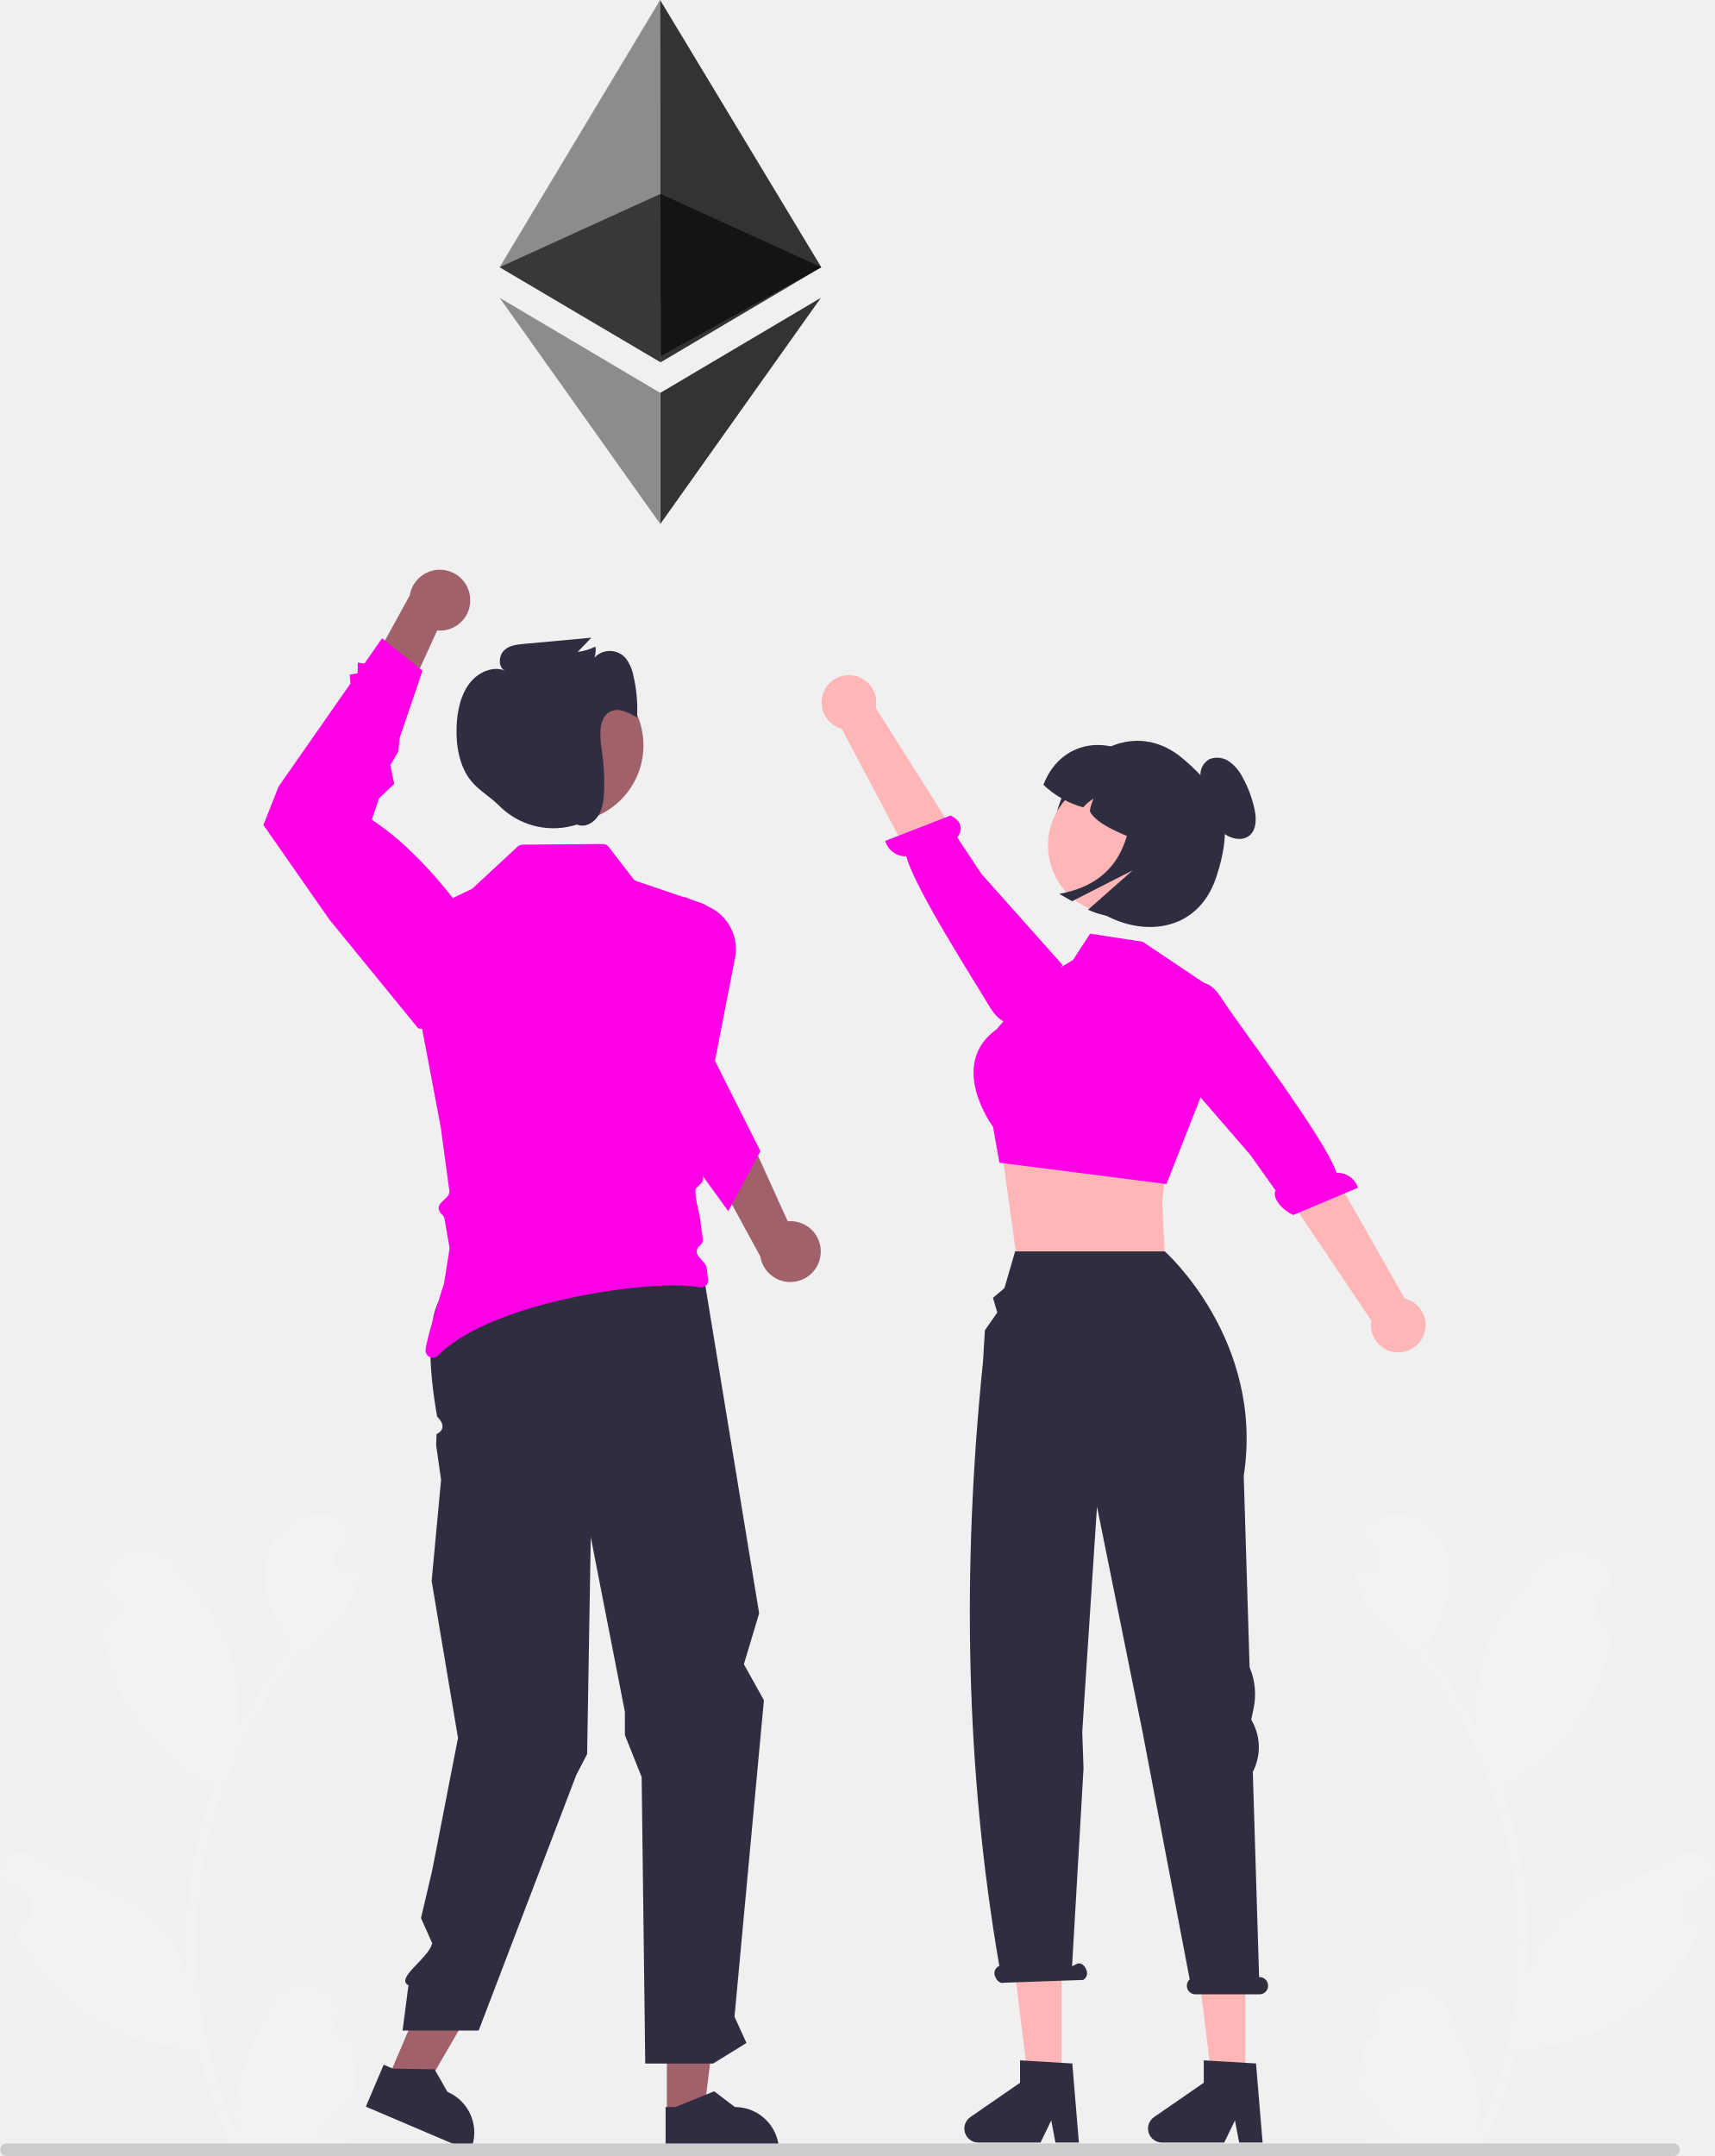
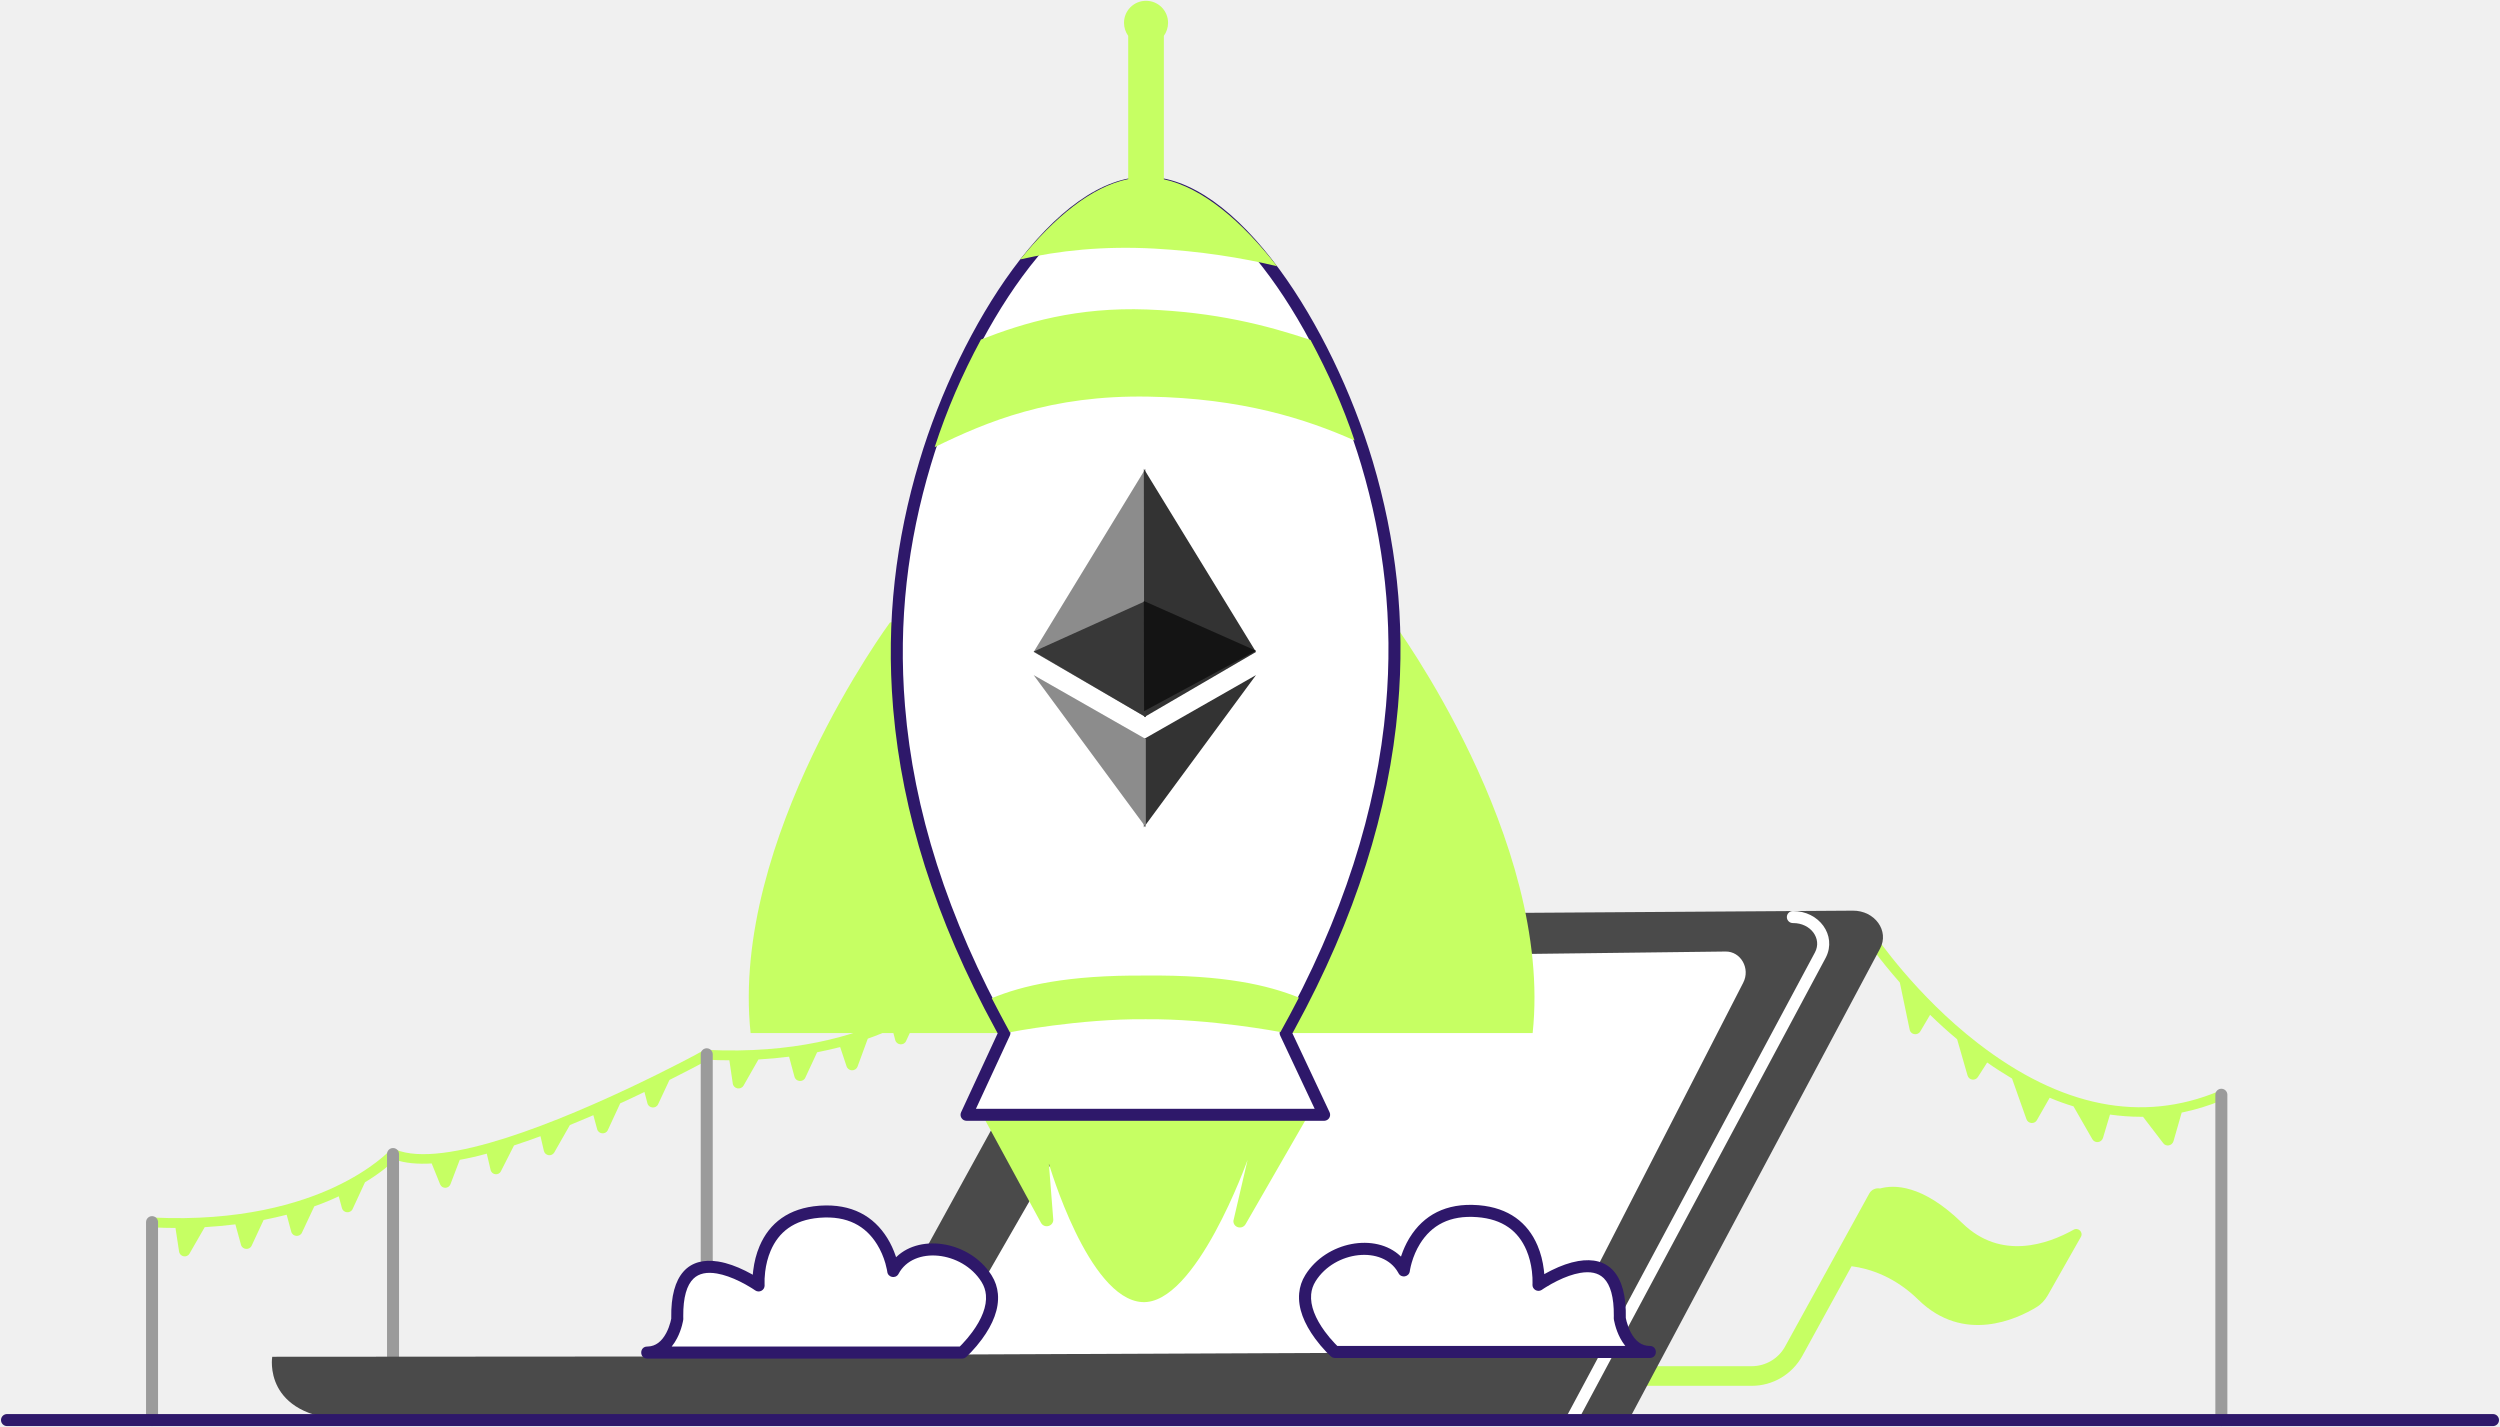
- <svg xmlns="http://www.w3.org/2000/svg" data-name="Layer 1" width="423.876" height="532.804" viewBox="0 0 423.876 532.804">
-   <path d="M474.453,687.758a3.613,3.613,0,0,1-2.619-6.263c.091-.362.156-.622.248-.984q-.049-.118-.098-.236a9.703,9.703,0,0,0-17.898.067c-2.927,7.051-6.654,14.113-7.572,21.568a28.705,28.705,0,0,0,.504,9.872A115.086,115.086,0,0,1,436.548,663.983a111.08,111.08,0,0,1,.689-12.392q.571-5.06,1.584-10.047a116.419,116.419,0,0,1,23.087-49.342,30.983,30.983,0,0,0,12.886-13.369,23.633,23.633,0,0,0,2.149-6.458c-.627.082-1.265.134-1.892.175-.195.01-.401.021-.597.031l-.074.003a3.58,3.58,0,0,1-2.94-5.832q.406-.5.813-.999c.411-.514.833-1.018,1.244-1.532a1.782,1.782,0,0,0,.134-.154c.473-.586.946-1.162,1.419-1.748a10.352,10.352,0,0,0-3.394-3.28c-4.741-2.777-11.281-.854-14.706,3.435-3.435,4.288-4.083,10.304-2.89,15.662a41.485,41.485,0,0,0,5.738,12.793c-.257.329-.525.648-.782.977a117.171,117.171,0,0,0-12.23,19.375,48.709,48.709,0,0,0-2.908-22.624c-2.783-6.715-8.001-12.37-12.595-18.175-5.519-6.973-16.835-3.93-17.807,4.909q-.014.128-.028.257,1.024.577,2.004,1.226a4.901,4.901,0,0,1-1.976,8.919l-.1.015a48.767,48.767,0,0,0,1.285,7.291,50.21,50.21,0,0,0,25,31.468c.401.206.792.411,1.193.607a119.597,119.597,0,0,0-6.438,30.296,113.434,113.434,0,0,0,.082,18.315l-.031-.216a29.974,29.974,0,0,0-10.232-17.308c-7.874-6.469-18.999-8.851-27.494-14.05a5.625,5.625,0,0,0-8.616,5.473q.017.114.035.227a32.925,32.925,0,0,1,3.692,1.779q1.024.578,2.004,1.226a4.901,4.901,0,0,1-1.976,8.919l-.1.015c-.072.01-.134.021-.206.031a48.808,48.808,0,0,0,8.978,14.058A50.254,50.254,0,0,0,437,689.929h.01a119.563,119.563,0,0,0,8.032,23.447h28.692c.103-.319.195-.648.288-.967a32.599,32.599,0,0,1-7.939-.473c2.129-2.612,4.257-5.245,6.386-7.857a1.781,1.781,0,0,0,.134-.154c1.08-1.337,2.17-2.663,3.25-4l.001-.002a47.75,47.75,0,0,0-1.399-12.164Z" transform="translate(-388.0619 -183.5979)" fill="#f2f2f2" />
-   <path d="M725.547,687.758a3.613,3.613,0,0,0,2.619-6.263c-.091-.362-.156-.622-.248-.984q.049-.118.098-.236a9.703,9.703,0,0,1,17.898.067c2.927,7.051,6.654,14.113,7.572,21.568a28.705,28.705,0,0,1-.504,9.872A115.086,115.086,0,0,0,763.452,663.983a111.08,111.08,0,0,0-.689-12.392q-.571-5.06-1.584-10.047a116.419,116.419,0,0,0-23.087-49.342,30.983,30.983,0,0,1-12.886-13.369,23.633,23.633,0,0,1-2.149-6.458c.627.082,1.265.134,1.892.175.195.01.401.021.597.031l.074.003a3.58,3.58,0,0,0,2.94-5.832q-.406-.5-.813-.999c-.411-.514-.833-1.018-1.244-1.532a1.782,1.782,0,0,1-.134-.154c-.473-.586-.946-1.162-1.419-1.748a10.352,10.352,0,0,1,3.394-3.28c4.741-2.777,11.281-.854,14.706,3.435,3.435,4.288,4.083,10.304,2.89,15.662a41.485,41.485,0,0,1-5.738,12.793c.257.329.525.648.782.977a117.171,117.171,0,0,1,12.23,19.375,48.709,48.709,0,0,1,2.908-22.624c2.783-6.715,8.001-12.37,12.595-18.175,5.519-6.973,16.835-3.93,17.807,4.909q.014.128.028.257-1.024.577-2.004,1.226a4.901,4.901,0,0,0,1.976,8.919l.1.015a48.767,48.767,0,0,1-1.285,7.291,50.21,50.21,0,0,1-25,31.468c-.401.206-.792.411-1.193.607a119.597,119.597,0,0,1,6.438,30.296,113.434,113.434,0,0,1-.082,18.315l.031-.216a29.974,29.974,0,0,1,10.232-17.308c7.874-6.469,18.999-8.851,27.494-14.05a5.625,5.625,0,0,1,8.616,5.473q-.017.114-.035.227a32.925,32.925,0,0,0-3.692,1.779q-1.024.578-2.004,1.226a4.901,4.901,0,0,0,1.976,8.919l.1.015c.072.01.134.021.206.031a48.808,48.808,0,0,1-8.978,14.058A50.254,50.254,0,0,1,763,689.929h-.01a119.563,119.563,0,0,1-8.032,23.447H726.266c-.103-.319-.195-.648-.288-.967a32.599,32.599,0,0,0,7.939-.473c-2.129-2.612-4.257-5.245-6.386-7.857a1.781,1.781,0,0,1-.134-.154c-1.08-1.337-2.17-2.663-3.25-4l-.001-.002a47.75,47.75,0,0,1,1.399-12.164Z" transform="translate(-388.0619 -183.5979)" fill="#f2f2f2" />
-   <polygon points="95.525 514.522 103.913 518.096 121.692 487.445 109.312 482.17 95.525 514.522" fill="#a0616a" />
-   <polygon points="164.839 522.46 173.956 522.459 178.294 487.291 164.837 487.292 164.839 522.46" fill="#a0616a" />
-   <path d="M552.58,715.569l28.037-.001V715.213a10.914,10.914,0,0,0-10.913-10.913h-.001l-5.121-3.885-9.555,3.886-2.447 0Z" transform="translate(-388.0619 -183.5979)" fill="#2f2e41" />
-   <path d="M478.487,704.209,504.28,715.2l.139-.326a10.914,10.914,0,0,0-5.761-14.318l-.001-0-3.188-5.582-10.314-.172-2.252-.96Z" transform="translate(-388.0619 -183.5979)" fill="#2f2e41" />
-   <path d="M561.844,497.923,575.701,582.297l-3.771,12.573,4.948,8.905-7.267,78.204,2.95,6.494-8.242,5.083H547.549l-.89-70.799-4.143-10.395V606.634l-8.433-43.171-.9,53.613-2.692,5.193-24.119,63.138H487.567l1.454-11.204h0c-3.369-1.706,5.059-6.691,5.868-10.38l-2.769-6.23,2.769-11.768,6.378-32.729-6.517-38.806,2.334-24.978-1.215-8.544.092-2.763s3.214-1.24.145-4.336c-4.25-24.091.978-29.319.978-29.319L518.01,492.102Z" transform="translate(-388.0619 -183.5979)" fill="#2f2e41" />
-   <circle id="a947ada5-bf6f-4e8a-be72-c0404926012e" data-name="ab6171fa-7d69-4734-b81c-8dff60f9761b" cx="140.038" cy="184.204" r="19.004" fill="#a0616a" />
-   <path d="M504.273,331.347a7.478,7.478,0,0,1-8.159,8.058l-11.042,24.173-7.328-11.706,11.609-21.161a7.519,7.519,0,0,1,14.92.635Z" transform="translate(-388.0619 -183.5979)" fill="#a0616a" />
-   <path d="M563.09,499.739a1.786,1.786,0,0,1-2.15,1.99c-9.95-2.15-51.01,3.01-64.61,16.87a1.796,1.796,0,0,1-3.08-1.39c.24-2.98,4.57-16.46,4.57-16.46l1.32-8.4a1.947,1.947,0,0,0,0-.59l-1.21-6.95a1.821,1.821,0,0,0-.5-.96l-.41-.41a1.799,1.799,0,0,1,0-2.54l1.59-1.58a1.841,1.841,0,0,0,.51-1.51l-2.11-15.6c-.01-.03-.01-.07-.02-.1l-9.32-49.22a1.798,1.798,0,0,1,.99-1.95l15.84-7.57a1.767,1.767,0,0,0,.45-.3l11.06-10.26a1.854,1.854,0,0,1,1.2-.48l19.88-.15a1.81,1.81,0,0,1,1.43.7l6.05,7.87a1.794,1.794,0,0,0,.84.6l4.1,1.39,11.84,4.02.55.19a1.784,1.784,0,0,1,1.2,1.62.859.859,0,0,1,.01.16l-2.96,61.26a1.94,1.94,0,0,0,.14.79l1.42,3.31a1.805,1.805,0,0,1-.41,2c-.42.4-.9.86-1.2,1.2-.61.67.69,5.98.89,6.75a1.414,1.414,0,0,1,.04.2l.73,5.49a1.784,1.784,0,0,1-.74,1.69,1.789,1.789,0,0,0-.32,2.62l1.6,1.89a1.908,1.908,0,0,1,.41.93Z" transform="translate(-388.0619 -183.5979)" fill="#ff00e6" />
-   <path d="M523.238,385.876q-.122-.268-.243-.538c.031.001.062.005.093.006Z" transform="translate(-388.0619 -183.5979)" fill="#2f2e41" />
-   <path d="M590.903,493.488a7.478,7.478,0,0,0-8.138-8.079l-10.98-24.202-7.358,11.687,11.555,21.191a7.519,7.519,0,0,0,14.921-.597Z" transform="translate(-388.0619 -183.5979)" fill="#a0616a" />
-   <path d="M576.02,468.079l-.61,1.14-6.43,12.02-.9,1.68-6.28-8.65-20.61-28.38,2.93-17.8,5.39-22.3,7.99-.46,5.6,2.29h0a11.499,11.499,0,0,1,6.64,12.723L564.78,445.739Z" transform="translate(-388.0619 -183.5979)" fill="#ff00e6" />
-   <path d="M544.645,350.702a10.695,10.695,0,0,0-1.86-4.373,5.23,5.23,0,0,0-7.791-.237,5.735,5.735,0,0,0,.252-2.69,14.571,14.571,0,0,1-4.399,1.308l3.372-3.521-16.787,1.542c-1.733.159-3.606.385-4.878,1.701-1.272,1.316-1.343,4.125.265,4.859-3.169-1.193-6.807.539-8.898,3.441-2.091,2.902-2.86,6.73-3.002,10.443-.183,4.815.714,9.942,3.654,13.487,1.922,2.318,4.543,3.764,6.67,5.849l.064.063a18.908,18.908,0,0,0,18.303,5.099c.363-.1.723-.21,1.085-.314,1.809.818,4.062-.3,5.204-2.12,1.218-1.94,1.458-4.422,1.51-6.786a55.635,55.635,0,0,0-.57-9.245c-.503-3.446-.957-7.86,1.772-9.591,2.125-1.348,4.765-.018,6.905,1.302A35.53,35.53,0,0,0,544.645,350.702Z" transform="translate(-388.0619 -183.5979)" fill="#2f2e41" />
-   <path d="M504.121,438.679l-12.663-.914-21.977-26.907L453.168,387.475l3.757-9.506,17.759-25.442L474.5,350.329l1.965-.354.035-2.646,1.631.259L482.5,341.329l10,8-5.655,16.613L486.5,369.329l-1.957,3.373.957,4.627-3.74,3.549-1.801,5.289c7.768,5.109,15.135,12.752,22.317,22.317Z" transform="translate(-388.0619 -183.5979)" fill="#ff00e6" />
-   <polygon points="288.635 284.344 287.262 297.074 288.07 313.768 251.094 309.375 247.619 284.344 252.046 284.387 288.635 284.344" fill="#ffb6b6" />
-   <path d="M644.501,426.102l8.786-5.272,4.213-6.501,13,2,15.892,10.653-.156,24.161-9.853,25.059-41.296-5.272-1.569-8.839s-11.422-15.341.879-24.128Z" transform="translate(-388.0619 -183.5979)" fill="#ff00e6" />
-   <path d="M591.766,354.359a6.707,6.707,0,0,0,4.335,9.326l28.607,53.976L636.255,408.75l-31.75-50.255a6.743,6.743,0,0,0-12.738-4.136Z" transform="translate(-388.0619 -183.5979)" fill="#ffb6b6" />
-   <path d="M638.692,435.901s-2.651,2.351-6.421-4.141c-3.018-5.197-18.069-28.469-20.201-36.537a5.269,5.269,0,0,1-5.213-3.814l16.168-6.275c3.515,1.757,2.539,4.193,1.648,5.453l6.021,9.032,20.028,22.476-10.084,12.14Z" transform="translate(-388.0619 -183.5979)" fill="#ff00e6" />
-   <polygon points="307.814 515.476 299.73 515.476 295.882 484.294 307.814 484.294 307.814 515.476" fill="#ffb6b6" />
-   <path d="M700.142,713.08h-5.797l-1.035-5.474-2.65,5.474h-15.376a3.456,3.456,0,0,1-1.964-6.301l12.279-8.48v-5.534l12.915.771Z" transform="translate(-388.0619 -183.5979)" fill="#2f2e41" />
-   <polygon points="262.404 515.476 254.32 515.476 250.472 484.294 262.404 484.294 262.404 515.476" fill="#ffb6b6" />
-   <path d="M654.732,713.08H648.935l-1.035-5.474-2.65,5.474H629.874a3.456,3.456,0,0,1-1.964-6.301l12.279-8.48v-5.534l12.915.771Z" transform="translate(-388.0619 -183.5979)" fill="#2f2e41" />
-   <path d="M699.364,672.184h-.088l-1.555-50.7a13.258,13.258,0,0,0-.174-12.528l-.223-.403.577-2.675a17.041,17.041,0,0,0-.974-10.256l-1.45-47.294c5.182-33.582-19.513-55.483-19.513-55.483H638.971l-2.644,9.083L633.5,504.329l1.07,3.634L631.5,512.329l-.471,7.801c-5.25,51.152-4.298,100.999,4.034,149.292l-.227.115a1.919,1.919,0,0,0-.784,2.531c.385,1.115,1.36,1.791,2.178,1.508l19.537-.68a1.919,1.919,0,0,0,.784-2.531c-.385-1.115-1.36-1.791-2.178-1.508l-1.328.672,2.833-48.924-.314-8.936.648-10.138,2.995-45.601,11.335,56.076,11.578,60.741a2.13,2.13,0,0,0,1.436,3.709h15.809a2.136,2.136,0,0,0,0-4.273Z" transform="translate(-388.0619 -183.5979)" fill="#2f2e41" />
-   <path d="M739.877,513.705a6.707,6.707,0,0,0-4.605-9.196L705.102,451.391l-11.282,9.245,33.203,49.307a6.743,6.743,0,0,0,12.854,3.762Z" transform="translate(-388.0619 -183.5979)" fill="#ffb6b6" />
-   <path d="M683.877,426.945s2.581-2.427,6.539,3.952c3.168,5.107,25.608,34.553,27.974,42.555a5.269,5.269,0,0,1,5.322,3.66l-15.977,6.744c-3.564-1.654-5.225-4.748-4.371-6.033L697.081,468.97l-23.554-27.192,8.452-13.112Z" transform="translate(-388.0619 -183.5979)" fill="#ff00e6" />
-   <path d="M803.283,714.849a1.549,1.549,0,0,1-1.553,1.553H389.679a1.553,1.553,0,0,1,0-3.106H801.729A1.549,1.549,0,0,1,803.283,714.849Z" transform="translate(-388.0619 -183.5979)" fill="#ccc" />
-   <path d="M651.182,379.266c-5.379,10.602-1.865,22.883,8.117,29.341,10.794,6.983,24.808,5.454,29.341-8.117,5.048-15.113.901-21.596-8.117-29.341C669.955,362.072,656.994,367.81,651.182,379.266Z" transform="translate(-388.0619 -183.5979)" fill="#2f2e41" />
-   <path d="M677.661,402.884a17.031,17.031,0,0,1-27.1-20.635l.148-.194a17.031,17.031,0,0,1,26.948,20.826Z" transform="translate(-388.0619 -183.5979)" fill="#ffb6b6" />
-   <path d="M645.969,377.549a23.27,23.27,0,0,0,9.823,5.566,10.177,10.177,0,0,1,2.589-2.145,10.887,10.887,0,0,0-.95,3.074c1.642,3.408,8.349,5.857,14.758,8.362L680.679,377.423l-11.237-6.367C660.412,364.813,649.782,367.477,645.969,377.549Z" transform="translate(-388.0619 -183.5979)" fill="#2f2e41" />
-   <path d="M687.083,371.168a5.234,5.234,0,0,1,4.948.723,11.028,11.028,0,0,1,3.23,3.929,28.169,28.169,0,0,1,2.929,7.982c.485,2.417.403,5.338-1.766,6.6-1.809,1.052-4.396.39-6.059-1.015a13.461,13.461,0,0,1-3.411-5.306,18.752,18.752,0,0,0-3.021-5.526l1.498.699a13.092,13.092,0,0,1-.652-4.46A4.319,4.319,0,0,1,687.083,371.168Z" transform="translate(-388.0619 -183.5979)" fill="#2f2e41" />
-   <path d="M667.647,373.131l12.056,6.831a14.128,14.128,0,0,1,5.327,19.256l0,0a21.929,21.929,0,0,1-28.039,9.202l11.016-9.725-14.945,7.614-3.191-1.808C665.899,401.588,668.991,389.016,667.647,373.131Z" transform="translate(-388.0619 -183.5979)" fill="#2f2e41" />
-   <polygon points="163.162 0 123.5 66.033 163.297 89.529 163.162 0" fill="#8c8c8c" />
-   <polygon points="202.998 66.033 163.162 0 163.297 89.529 202.998 66.033" fill="#333" />
-   <polygon points="123.5 66.033 163.249 47.916 163.297 89.529 123.5 66.033" fill="#383838" />
-   <polygon points="202.998 66.033 163.249 47.916 163.335 88.008 202.998 66.033" fill="#141414" />
-   <polygon points="202.901 73.595 163.2 97.091 163.2 129.5 202.901 73.595" fill="#333" />
-   <polygon points="123.498 73.595 163.2 97.091 163.2 129.5 123.498 73.595" fill="#8c8c8c" />
+ <svg xmlns="http://www.w3.org/2000/svg" height="712" viewBox="0 0 1248 712" width="1248">
+   <g fill="none" fill-rule="evenodd">
+     <path d="m1035.1 613.9c-12.7 7.1-36.2 15.6-55.6-3.4-20-19.5-34.3-19.1-41-17.2-2-.4-4.2.5-5.3 2.4l-42.1 76.5c-3.3 6-9.7 9.8-16.6 9.8h-137.1c-2.7 0-4.9 2.2-4.9 4.9s2.2 4.9 4.9 4.9h137.1c10.5 0 20.1-5.7 25.2-14.9l24.6-44.8c9.2 1.2 21.7 5.3 33.4 16.8 22.6 22 49.1 9.6 58.8 3.7 2.4-1.4 4.3-3.5 5.7-5.9l16.5-29.1c1.5-2.4-1.2-5.1-3.6-3.7z" fill="#C6FF63" />
+     <g transform="translate(72 466)">
+       <g fill="#C6FF63">
+         <path d="m282.7 59.4c-.6-1.3-2.2-1.8-3.4-1.1-.4.2-4.6 2.8-22.9 11.9l-8.4 4.1c-39.9 19.2-98.8 43.6-122.7 33.5-1-.4-2.1-.2-2.8.6-.1.1-8.7 9.4-27.5 18.2-17.3 8.1-47.1 17.3-90.6 15.2-1.5-.1-2.8 1.2-2.5 2.8.2 1.2 1.2 2 2.4 2.1 3.9.2 7.6.3 11.3.3l1.8 11.8c.4 2.6 3.9 3.3 5.2 1l7.6-13.2c5.3-.3 10.4-.8 15.3-1.4l2.8 10.2c.7 2.5 4.2 2.8 5.3.5l6-12.9c4.1-.8 7.9-1.7 11.5-2.6l2.3 8.5c.7 2.5 4.2 2.8 5.3.5l6.2-13.2c4.6-1.6 8.6-3.3 12.2-5l1.6 5.9c.7 2.5 4.2 2.8 5.3.5l6.2-13.4c8.1-4.9 12.9-9.2 15-11.3 5.1 1.8 11.3 2.3 18.3 1.9l4.2 10.4c1 2.4 4.3 2.3 5.2-.1l4.6-12.1c4.4-.8 8.9-1.8 13.5-3.1l1.9 8.1c.6 2.6 4.1 3 5.2.6l6.5-12.8c4.4-1.4 8.8-3 13.2-4.6l1.7 7.3c.6 2.5 3.9 3 5.2.8l7.8-13.7c3.9-1.6 7.8-3.2 11.7-4.9l1.9 7c.7 2.5 4.2 2.8 5.3.5l6.2-13.4c4.2-1.9 8.2-3.8 12.1-5.7l1.5 5.7c.7 2.5 4.2 2.8 5.3.5l5.7-12.2c15.5-7.8 18.4-9.6 19.9-10.4.6-.7 1.2-2.1.6-3.3z" />
+         <path d="m401.8 24.1c-1-.4-2.1-.2-2.8.6-.1.1-8.7 9.4-27.5 18.2-17.3 8.1-47.1 17.3-90.6 15.2-1.5-.1-2.8 1.2-2.5 2.8.2 1.2 1.2 2 2.4 2.1 3.9.2 7.6.3 11.3.3l1.7 11.6c.4 2.7 4 3.4 5.4 1l7.4-13c5.3-.3 10.4-.8 15.3-1.4l2.7 10c.7 2.6 4.3 2.9 5.4.5l5.9-12.7c4.1-.8 7.9-1.7 11.5-2.6l3.2 9.6c.9 2.6 4.5 2.7 5.5.1l5.1-13.9c4.6-1.6 8.6-3.3 12.2-5l1.5 5.7c.7 2.6 4.3 2.9 5.4.5l6.1-13.1c8.1-4.9 12.9-9.2 15-11.3" />
+         <path d="m1038.9 80.1c-.5-1.3-2-2-3.2-1.4-38.5 16.1-79 8-120.3-23.9-31.1-24-50.9-53.3-51.1-53.5-.8-1.1-2.3-1.4-3.4-.7-1.1.8-1.4 2.3-.7 3.4.1.2 5.9 8.8 16.2 20.5l4.9 23.5c.5 2.6 4 3.1 5.3.9l4.9-8.3c4.2 4.1 8.7 8.2 13.5 12.2l5.2 18.1c.7 2.4 3.9 2.8 5.2.7l4.6-7.2c4.1 2.9 8.2 5.5 12.4 8l7.2 20.3c.8 2.3 4 2.6 5.2.5l6.4-11.2c4 1.7 7.9 3.1 11.9 4.3l9.4 16.4c1.3 2.2 4.5 1.8 5.3-.6l3.5-11.7c5.1.7 10.2 1.1 15.3 1.1h1.2l10.1 13.2c1.4 1.9 4.4 1.3 5.1-1l4.1-14.3c6.8-1.4 13.5-3.4 20.2-6.2 1.3-.5 2.1-1.9 1.6-3.1z" />
+       </g>
+       <g fill="#9b9b9b" transform="translate(0 57)">
+         <path d="m3.9 84.1c1.598 0 2.904 1.249 2.995 2.824l.005.176v98.8c0 1.657-1.343 3-3 3-1.598 0-2.904-1.249-2.995-2.824l-.005-.176v-98.8c0-1.657 1.343-3 3-3z" />
+         <path d="m124.2 50.1c1.598 0 2.904 1.249 2.995 2.824l.005.176v131.2c0 1.657-1.343 3-3 3-1.598 0-2.904-1.249-2.995-2.824l-.005-.176v-131.2c0-1.657 1.343-3 3-3z" />
+         <path d="m280.8.3c1.598 0 2.904 1.249 2.995 2.824l.005.176v180.8c0 1.657-1.343 3-3 3-1.598 0-2.904-1.249-2.995-2.824l-.005-.176v-180.8c0-1.657 1.343-3 3-3z" />
+         <path d="m1036.9 20.5c1.598 0 2.904 1.249 2.995 2.824l.005.176v162.4c0 1.657-1.343 3-3 3-1.598 0-2.904-1.249-2.995-2.824l-.005-.176v-162.4c0-1.657 1.343-3 3-3z" />
+       </g>
+     </g>
+     <g transform="translate(135 454)">
+       <path d="m789.9.6-362 2.4c-5.8 0-11 3-13.4 7.6l-116.8 212.5-296.8.2s-5.1 29.8 37.6 31.6l640-.8 125-234.5c4.8-8.9-2.6-19.1-13.6-19z" fill="#4a4a4a" />
+       <g fill="#fff" transform="translate(334)">
+         <path d="m.9 222.2 305.7-1.3 94.6-184.3c3.7-7.1-1.2-15.7-8.8-15.6l-277.8 3.4z" />
+         <path d="m425.973.799c13.103-.117 22.03 12.112 16.543 23.084l-.171.332-123.8 231.3c-.782 1.461-2.6 2.011-4.061 1.229-1.407-.753-1.969-2.467-1.311-3.897l.081-.164 123.792-231.285c3.584-6.788-2.091-14.68-11.02-14.6-1.657.015-3.012-1.316-3.027-2.973-.015-1.657 1.316-3.012 2.973-3.027z" />
+       </g>
+     </g>
+     <g transform="translate(373)">
+       <g fill="#C6FF63" transform="translate(0 308)">
+         <path d="m113.2 240.9 33.5 61.6c1.7 2.9 6.1 1.7 6.1-1.6l-2.2-28s19.6 67.4 46.5 69.1 52.7-71 52.7-71l-7.1 30.5c0 3.4 4.4 4.5 6.1 1.6l35.8-62.2" />
+         <path d="m71.3 2.7s-79.9 108.2-69.6 205h176.3v-207.3z" />
+         <path d="m322.5 2.7s79.9 108.2 69.6 205h-176.3v-207.3z" />
+       </g>
+       <path d="m268.8 515.7c67.7-121.7 60.3-218.3 40.6-284.5-19.8-66.2-66.2-140-110.3-140s-90.5 73.8-110.3 140-28.1 162.8 39.6 284.5l-18.9 40.8h178.5z" fill="#fff" />
+       <path d="m199.1 88.2c-21.948 0-45.097 16.951-66.682 46.402-19.326 26.368-36.233 61.438-46.492 95.739-11.702 39.126-16.675 79.362-13.128 122.543l.133 1.579c4.437 51.077 20.772 104.08 50.981 159.312l1.126 2.046-18.259 39.419c-.921 1.988.531 4.261 2.722 4.261h178.5l.172-.005c2.102-.115 3.454-2.335 2.542-4.273l-18.547-39.413 1.142-2.073c30.54-55.836 47.071-109.369 51.555-160.839 3.773-43.313-1.019-83.676-12.588-122.554-10.26-34.304-27.167-69.375-46.493-95.743-21.585-29.451-44.734-46.402-66.682-46.402zm0 6c19.581 0 41.275 15.886 61.843 43.948 18.905 25.794 35.514 60.245 45.583 93.911 11.362 38.181 16.065 77.794 12.361 120.317-4.501 51.666-21.365 105.52-52.708 161.864l-.094.183c-.378.805-.381 1.741.001 2.552l17.186 36.523h-169.077l16.927-36.539c.403-.87.366-1.881-.1-2.719-31.311-56.286-47.995-110.108-52.244-161.85-3.482-42.395 1.399-81.89 12.897-120.332 10.069-33.666 26.678-68.118 45.583-93.911 20.568-28.062 42.262-43.948 61.843-43.948z" fill="#2e186a" fill-rule="nonzero" />
+       <g fill="#C6FF63">
+         <path d="m208 89.5v-70.9c0-.2 0-.4 0-.7 1.3-1.8 2.1-4.1 2.1-6.5 0-6.1-4.9-11-11-11s-11 4.9-11 11c0 2.4.8 4.7 2.1 6.5v.7 70.8c-18.5 3.8-37 19.3-53.9 40.1 19.1-4.4 41.4-6.8 67-5.4 22.9 1.3 43.3 4.5 61.2 8.8-17.5-22.4-37.1-39.2-56.5-43.4z" />
+         <path d="m281.2 169.7c-22.1-7.4-47.5-13.9-81.6-15.2-34.8-1.3-61.2 6.5-82.9 15-9.5 17.6-17 35-23.1 53.7 26-12.7 57.9-26.1 106.8-25.2 46.5.8 78.5 11.1 102.8 21.9-5.9-17.5-13.1-33.6-22-50.2z" />
+         <path d="m266.2 515.2c3.2-5.8 6.3-11.5 9.2-17.2-15.3-6.2-37.3-11.4-76.4-11-39.5-.3-61.6 5-76.9 11.3 2.9 5.6 5.9 11.3 9 17 0 0 34.7-6.8 67.8-6.5 32.6-.3 67.3 6.4 67.3 6.4z" />
+       </g>
+       <g transform="translate(143 234)">
+         <path d="m55.81 0-55.81 91.457 56 32.543z" fill="#8c8c8c" />
+         <path d="m111 91.457-56-91.457.19 124z" fill="#333" />
+         <path d="m0 91.251 55.932-25.251.068 58z" fill="#383838" />
+         <path d="m111 90.854-56-24.854.121 55z" fill="#141414" />
+         <path d="m111 103-56 31.942v44.058z" fill="#333" />
+         <path d="m0 103 56 31.942v44.058z" fill="#8c8c8c" />
+       </g>
+     </g>
+     <g transform="translate(320 601)">
+       <path d="m503.6 73.9h-157.2s-22.6-20.3-12.2-36.9 37.7-20.6 46.6-3.8c0 0 3.9-32.1 36.8-29.6 33 2.5 30.4 36.8 30.4 36.8s41.7-29.5 40.6 16.6c-.1-.1 2.5 16.9 15 16.9z" fill="#fff" />
+       <path d="m346.4 76.9h157.2l.203-.005c3.729-.196 3.729-5.793 0-5.989l-.203-.005c-4.176 0-7.278-2.47-9.562-6.87-.857-1.65-1.522-3.445-1.997-5.211-.141-.522-.255-1.01-.341-1.433l-.08-.417-.017-.098-.004.201c.53-22.209-8.757-31.123-23.794-28.55-4.231.724-8.667 2.327-13.147 4.541l-.799.401c-.793.405-1.567.818-2.32 1.237l-.633.356-.003-.046c-.055-.696-.128-1.42-.219-2.167-.506-4.143-1.517-8.235-3.162-12.092-4.862-11.406-14.342-18.821-29.164-20.1l-.532-.043c-16.02-1.217-27.203 5.054-34.07 16.142l-.4.66c-1.572 2.65-2.809 5.42-3.757 8.215l-.227.683-.268-.261c-12.435-11.806-36.984-7.343-47.448 9.359-1.795 2.865-2.815 5.944-3.106 9.177-.67 7.442 2.443 15.108 7.961 22.639 1.714 2.339 3.545 4.497 5.378 6.428l.46.48c.89.921 1.596 1.597 2.045 2.0.551.495 1.265.768 2.005.768zm70.973-70.309c12.806.97 20.558 6.96 24.63 16.513 1.405 3.296 2.283 6.85 2.725 10.467.28 2.294.355 4.318.31 5.915l-.016.44-.014.247c-.188 2.475 2.527 4.07 4.585 2.769l.533-.362.697-.459c.304-.196.632-.404.985-.622 1.685-1.042 3.542-2.086 5.508-3.058 4.002-1.978 7.917-3.393 11.5-4.006 5.025-.86 8.947-.079 11.679 2.543l.187.184c3.214 3.245 5.02 9.307 4.936 18.671l-.015.919-.004.1.004.355.02.223.02.157c.019.138.046.301.078.481l.034.185c.118.623.283 1.349.492 2.124.58 2.158 1.393 4.351 2.466 6.417l.18.342c.638 1.188 1.34 2.289 2.107 3.29l.373.472h-143.777l-.253-.25c-.345-.343-.713-.719-1.1-1.128-1.668-1.757-3.337-3.724-4.89-5.844-4.736-6.464-7.337-12.868-6.825-18.554.207-2.302.927-4.473 2.215-6.53 9.563-15.263 33.506-17.933 41.179-4.403l.228.415c1.347 2.543 5.117 1.901 5.603-.867l.059-.407c.03-.198.079-.481.148-.841.179-.931.427-1.977.752-3.108.93-3.236 2.29-6.472 4.148-9.472 5.734-9.258 14.828-14.359 28.515-13.319z" fill="#2e186a" fill-rule="nonzero" />
+       <path d="m3.1 74.2h157.2s22.6-20.3 12.2-36.9-37.7-20.6-46.6-3.8c0 0-3.9-32.1-36.8-29.6-33 2.5-30.4 36.8-30.4 36.8s-41.7-29.5-40.6 16.6c.1-.1-2.5 16.8-15 16.9z" fill="#fff" />
+       <path d="m3.1 77.2h157.2c.74 0 1.454-.274 2.005-.768l.245-.224c.532-.493 1.31-1.256 2.26-2.257 1.833-1.932 3.664-4.089 5.378-6.428 5.517-7.53 8.631-15.196 7.961-22.639-.291-3.233-1.312-6.312-3.106-9.177l-.362-.565c-10.658-16.237-34.792-20.467-47.086-8.795l-.269.261-.226-.683c-1.026-3.027-2.393-6.027-4.157-8.875-6.788-10.961-17.793-17.215-33.519-16.182l-.55.039c-15.128 1.146-24.775 8.601-29.696 20.143-1.644 3.857-2.655 7.949-3.162 12.092l-.065.556c-.041.368-.077.729-.109 1.084l-.049.573-.632-.356c-1.003-.559-2.045-1.108-3.119-1.639-4.48-2.214-8.915-3.817-13.147-4.541l-.449-.074c-14.623-2.296-23.685 6.457-23.358 27.962l.008.46-.046.265c-.089.471-.221 1.044-.389 1.667-.475 1.756-1.14 3.543-1.996 5.188l-.173.326c-2.212 4.082-5.175 6.43-9.103 6.578l-.312.007c-3.984.032-3.96 6.0.024 6zm114.742-56.99c1.858 3 3.217 6.235 4.148 9.472.325 1.131.572 2.176.752 3.108l.131.735.049.338c.347 2.856 4.096 3.608 5.542 1.197l.087-.155c7.415-13.997 31.748-11.429 41.407 3.988 1.288 2.056 2.008 4.227 2.215 6.53.512 5.686-2.089 12.09-6.825 18.554-1.553 2.12-3.223 4.087-4.89 5.844l-.287.3-.551.564c-.178.18-.35.351-.517.514h-143.813l.024-.028c.994-1.219 1.883-2.597 2.672-4.111 1.073-2.061 1.886-4.245 2.466-6.393.209-.772.374-1.494.492-2.115l.064-.358c.019-.111.035-.214.048-.306l.02-.157.021-.223.004-.343-.006-.12-.014-.912c-.085-9.544 1.792-15.657 5.123-18.855 2.732-2.622 6.654-3.403 11.679-2.543 3.583.613 7.498 2.028 11.5 4.006 1.967.972 3.823 2.016 5.508 3.058l.673.422c.107.068.211.135.312.2l.697.459.394.269c2.027 1.434 4.79-.074 4.732-2.508l-.026-.518c-.067-1.645-.002-3.794.298-6.251.442-3.617 1.32-7.171 2.725-10.467 4.017-9.422 11.613-15.378 24.107-16.471l.523-.043c13.686-1.04 22.781 4.061 28.515 13.319z" fill="#2e186a" fill-rule="nonzero" />
+     </g>
+     <path d="m1244.5 705.9c1.657 0 3 1.343 3 3 0 1.598-1.249 2.904-2.824 2.995l-.176.005h-1241c-1.657 0-3-1.343-3-3 0-1.598 1.249-2.904 2.824-2.995l.176-.005z" fill="#2e186a" />
+   </g>
</svg>
